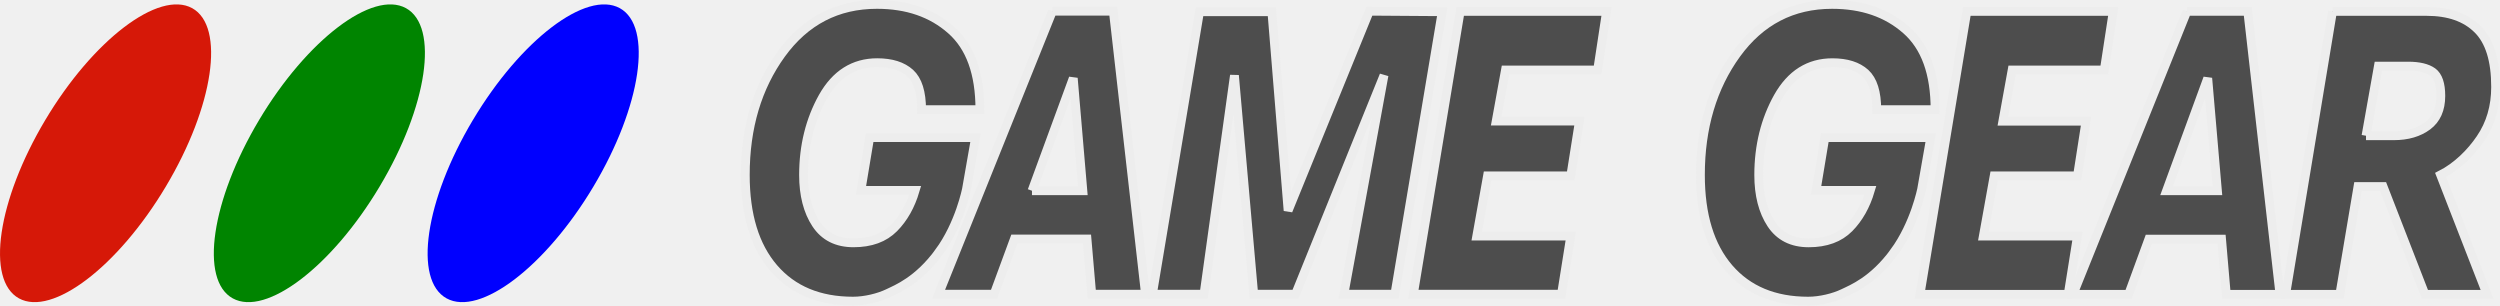
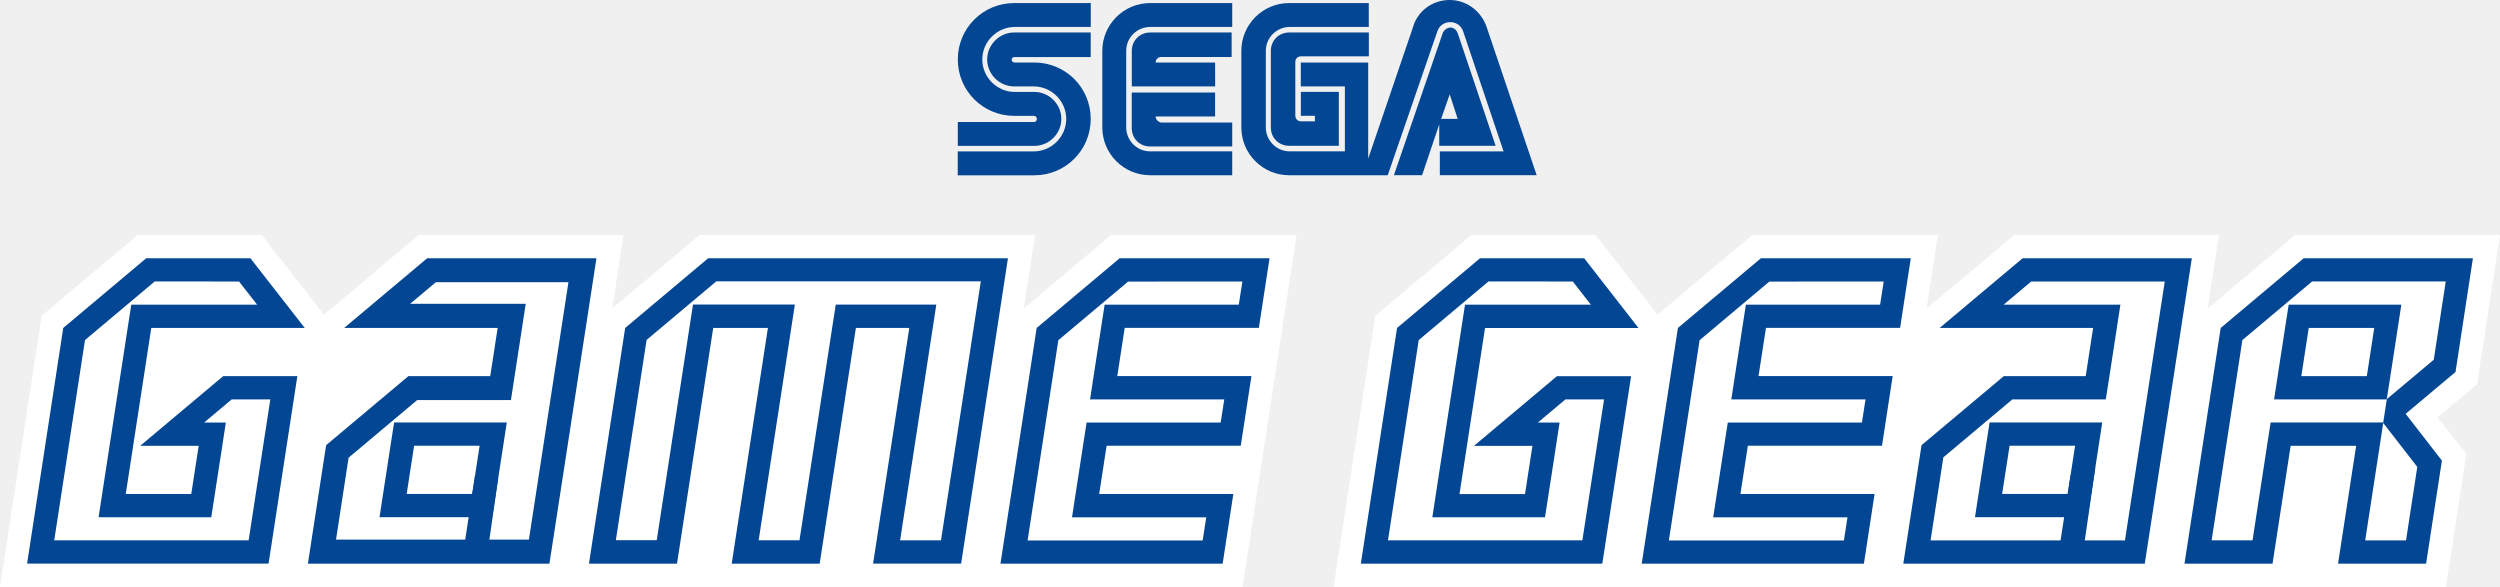
- <svg xmlns="http://www.w3.org/2000/svg" id="Layer_1" xml:space="preserve" height="69.41px" viewBox="0.001 -1 567.926 69.41" width="567.93px" version="1.2" y="0px" x="0px">
-   <g id="g3" stroke="#EDEDED" stroke-width="2" fill="#4d4d4d">
-     <path id="path5" d="M213.3,56.3c-4.779,6.492-9.51,8.334-11.58,9.33-2.068,0.998-5.201,1.779-7.941,1.779-7.689,0-13.688-2.508-18-7.5-4.314-5.017-6.469-12.048-6.469-21.165,0-10.782,2.719-19.924,8.182-27.472,5.46-7.522,12.7-11.272,21.72-11.272,6.846,0,12.445,1.922,16.828,5.789,4.383,3.844,6.564,9.891,6.564,18.117h-13.244c0-3.938-0.867-6.703-2.604-8.298-1.732-1.569-4.219-2.366-7.477-2.366-5.32,0-9.422,2.601-12.352,7.78-2.906,5.204-4.385,11.109-4.385,17.742,0,4.524,0.963,8.229,2.838,11.086,1.898,2.885,4.732,4.313,8.508,4.313,3.938,0,6.984-1.125,9.188-3.354,2.18-2.202,3.797-5.063,4.828-8.556h-12.33l1.996-12h24.045l-2.039,11.625c0,0.007-1.52,7.93-6.28,14.422z" />
-     <polygon id="polygon9" points="327.63,1.666,316.87,65.84,305.29,65.84,314.41,16.104,294.3,65.84,284.81,65.84,280.43,16.127,273.51,65.84,261.79,65.84,272.5,1.666,288.93,1.666,292.62,46.855,311.08,1.547" />
-     <polygon id="polygon11" points="339.89,26.509,358.8,26.509,356.83,38.956,337.92,38.956,335.48,52.62,356.83,52.62,354.72,65.84,321.07,65.84,331.71,1.594,364.96,1.594,362.93,14.907,342,14.907" />
-     <path id="path13" d="M239.08,1.547l-25.87,64.293h12.609l4.617-12.541h16.5l1.078,12.541h12.211l-7.313-64.292-13.84-0.001zm-4.64,40.784l9.377-25.571,2.178,25.571h-11.56z" />
+ <svg xmlns="http://www.w3.org/2000/svg" version="1.1" x="0px" y="0px" viewBox="0 0 3839 901.2" style="enable-background:new 0 0 3839 901.2;" xml:space="preserve">
+   <style type="text/css">
+ 	.st0{fill:#FFFFFF;}
+ 	.st1{fill:#034693;}
+ </style>
+   <g id="Layer_1">
+     <g>
+       <g>
+         <path class="st0" d="M1572.1,473.6l17.3-112.7h-515.1L940.2,473.6l17.3-112.7H642.9L497.4,483.1l-95.5-122.2H211.5L64,484.9     L0,901.2h1908.1l83-540.4h-284.8L1572.1,473.6z" />
+         <path class="st0" d="M3839,360.9h-314.5l-134.4,112.8l17.3-112.9h-314.5l-134.4,112.9l17.3-112.9H2691l-145.6,122.3L2450,360.8     h-190.4l-147.7,124l-64,416.4H3756l31.3-203.7l-44.1-56.8l60.6-50.9L3839,360.9z" />
+         <path class="st1" d="M2892.6,432.3l-5.5,35.5h-175.4h-30.7l-4.7,30.3l-11.4,74l-6.3,41.2h41.7h164.4l-5.5,35.5h-175.4h-30.6     l-4.7,30.3l-11.4,74.1l-6.3,41.2h41.7H2837l-5.5,35.5h-268.8l47.2-307.5l107.1-90L2892.6,432.3 M2934.2,396.6H2704l-127.4,107     l-55.6,362h341.2l16.4-107h-206l11.4-74.1h206l16.4-107h-206l11.4-74h206L2934.2,396.6L2934.2,396.6z" />
+         <path class="st1" d="M1907.8,432.3l-5.5,35.5H1727h-30.7l-4.7,30.3l-11.4,74l-6.3,41.2h41.7h164.4l-5.5,35.5h-175.4h-30.5     l-4.7,30.3l-11.4,74.1l-6.3,41.2h41.7h164.4l-5.5,35.5h-268.8l47.2-307.5l107.1-90L1907.8,432.3 M1949.5,396.6h-230.2l-127.4,107     l-55.6,362h341.2l16.4-107h-206l11.4-74.1h206l16.4-107h-206l11.4-74h206L1949.5,396.6L1949.5,396.6z" />
+         <path class="st1" d="M1506.1,432.3L1445,829.7h-62.8l49.3-320.8l6.3-41.2h-41.7h-82h-30.7l-4.7,30.3l-51,331.6H1165l49.3-320.8     l6.3-41.2h-41.7h-84h-30.7l-4.7,30.3l-51,331.6h-62.8L992.9,522l107.1-90h406.1 M1547.8,396.6h-460.4L960,503.6l-55.6,362h135.2     l55.6-362h84l-55.6,362h135.1l55.6-362h82l-55.6,361.9h135.2L1547.8,396.6L1547.8,396.6z" />
+         <path class="st1" d="M2415.2,432.3l27.7,35.5h-162.5h-30.7l-4.7,30.3l-39.2,255l-6.3,41.2h41.7h100.6h30.7l4.7-30.3l11.4-74     l6.3-41.2h-33.3l42.3-35.5h59.3l-33.3,216.4h-298.5l47.2-307.5l107.1-90L2415.2,432.3 M2432.7,396.6h-160l-127.4,107l-55.6,362     h370.8l44.2-287.9h-113.9l-127.4,107h89.8l-11.4,74h-100.6l39.2-255h235.7L2432.7,396.6L2432.7,396.6z" />
+         <path class="st1" d="M367.1,432.3l27.7,35.5H232.3h-30.7l-4.7,30.3l-39.2,255l-6.3,41.2h41.7h100.6h30.7l4.7-30.3l11.4-74     l6.3-41.2h-33.3l42.3-35.5h59.3l-33.3,216.4H83.3l47.2-307.5l107.1-90L367.1,432.3 M384.5,396.6h-160l-127.4,107L41.6,865.5     h370.8l44.2-287.9H342.7l-127.4,107h89.8l-11.4,74H193.1l39.2-255h235.7L384.5,396.6L384.5,396.6z" />
+         <path class="st1" d="M3645.9,503.6l-11.4,74h-100.6l11.4-74H3645.9 M3687.5,467.8h-41.7h-100.6h-30.7l-4.7,30.3l-11.4,74     l-6.3,41.2h41.7h100.6h30.7l4.7-30.3l11.4-74L3687.5,467.8L3687.5,467.8z" />
+         <path class="st1" d="M3186.5,684.5l-11.4,74h-100.6l11.4-74H3186.5 M3228.2,648.7h-41.7h-100.6h-30.7l-4.7,30.3l-11.4,74     l-6.3,41.2h41.7h100.6h30.7l4.7-30.3l11.4-74L3228.2,648.7L3228.2,648.7z" />
+         <path class="st1" d="M3324.2,432.3l-61.1,397.5h-298.5l19.6-127.5l106-89H3203h30.7l4.7-30.3l11.4-74l6.3-41.2h-41.7h-137.6     l42.3-35.5L3324.2,432.3 M3365.8,396.6h-259.9l-127.4,107h235.7l-11.4,74h-125.8l-126.3,106l-28,182h370.8L3365.8,396.6     L3365.8,396.6z" />
+         <path class="st1" d="M736.5,684.5l-11.4,74H624.5l11.4-74H736.5 M778.2,648.7h-41.7H635.9h-30.7l-4.7,30.3l-11.4,74l-6.3,41.2     h41.7h100.6h30.7l4.7-30.3l11.4-74L778.2,648.7L778.2,648.7z" />
+         <path class="st1" d="M872.9,433.4l-60.7,395.2H516l19.3-125.8l105.4-88.5H753h31.6l4.8-31.3l11.4-74l6.5-42.5h-43H629.8     l39.6-33.2H872.9 M915.9,396.6H655.9l-127.4,107h235.7l-11.4,74H627.1l-126.3,106l-28,182h370.9L915.9,396.6L915.9,396.6z" />
+         <polygon class="st1" points="729.5,730.1 712.7,839.6 749.6,841.8 765,734.5    " />
+         <polygon class="st1" points="3179.5,730.1 3162.7,839.6 3200.7,834.8 3217.5,718.5    " />
+         <path class="st1" d="M3797.4,396.6h-259.9l-127.4,107l-55.6,362h135.2l27.8-181h100.6l-27.8,181h135.2l24.3-158.3l-55.7-71.8     l76.6-64.3L3797.4,396.6z M3737.3,552.4L3671,608l-5.8,4.9l-5.6,36.5l6.1,7.9L3712,717l-17.3,112.8H3632l21.5-139.9l6.2-40.6     l0.8-0.6h-42.4h-100.6h-30.7l-4.7,30.3L3459,829.7h-62.8l47.2-307.5l107.1-90h205.2L3737.3,552.4z" />
+       </g>
+       <g>
+         <path class="st1" d="M1588.4,187.3h-117.6v36.7h117.6c22.6,0,41.4-18.8,41.4-41.4s-18.8-41.4-41.4-41.4h-30.1     c-27.3,0-49.9-22.6-49.9-49.9s22.6-49.9,49.9-49.9H1675V4.7h-117.6c-48,0-86.6,38.6-86.6,86.6s38.6,86.6,86.6,86.6h30.1     c2.8,0,4.7,1.9,4.7,4.7C1592.1,185.4,1590.3,187.3,1588.4,187.3z" />
+         <path class="st1" d="M1557.3,87.6h117.6V49.9h-117.6c-22.6,0-41.4,18.8-41.4,41.4s18.8,41.4,41.4,41.4h30.1     c27.3,0,49.9,22.6,49.9,49.9s-22.6,49.9-49.9,49.9h-116.7v36.7h117.6c48,0,86.6-38.6,86.6-86.6S1636.3,96,1588.3,96h-30.1     c-2.8,0-4.7-1.9-4.7-4.7C1553.6,89.4,1555.5,87.6,1557.3,87.6z" />
+         <path class="st1" d="M1979.7,49.9c-16,0-28.2,12.2-28.2,28.2v117.6c0,16,12.2,28.2,28.2,28.2h76.2v-82.8h-58.3v36.7h21.6v8.5     h-21.6c-4.7,0-8.5-3.8-8.5-8.5V95c0-4.7,3.8-8.5,8.5-8.5H2102V49.9H1979.7z" />
+         <path class="st1" d="M2211.1,223.9h85.6l-58.3-173.1c-1.9-4.7-5.6-8.5-11.3-8.5c-4.7,0-9.4,3.8-11.3,7.5L2140.5,269h43.3     l26.3-78.1v32.9L2211.1,223.9L2211.1,223.9z M2226.2,144.9l12.2,37.6H2213L2226.2,144.9z" />
+         <path class="st1" d="M2283.5,43.3C2276,18.8,2253.4,0,2226.1,0c-27.3,0-49.9,17.9-56.5,42.3L2101,243.6V96h-103.5v36.7h67.7v99.7     h-84.7c-20.7,0-36.7-16.9-36.7-36.7V78.1c0-20.7,16.9-36.7,36.7-36.7h121.4V4.7h-122.3c-40.5,0-73.4,32.9-73.4,73.4v117.6     c0,40.5,32.9,73.4,73.4,73.4H2131l76.2-221c2.8-8.5,10.4-14.1,19.8-14.1c9.4,0,16.9,5.6,19.8,14.1l62.1,184.4H2211V269h148.7l0,0     L2283.5,43.3z" />
+         <path class="st1" d="M1766.1,232.4c-20.7,0-36.7-16.9-36.7-36.7V78.1c0-20.7,16.9-36.7,36.7-36.7h126.1V4.7h-126.1     c-40.5,0-73.4,32.9-73.4,73.4v117.6c0,40.5,32.9,73.4,73.4,73.4h126.1v-36.7L1766.1,232.4L1766.1,232.4z" />
+         <path class="st1" d="M1774.6,178.8h91.3v-36.7h-128v54.6c0,16,12.2,28.2,28.2,28.2h126.1v-36.7H1783     C1778.4,187.3,1774.6,183.5,1774.6,178.8z" />
+         <path class="st1" d="M1865.9,96h-91.3c0-4.7,3.8-8.5,8.5-8.5h108.2V49.9h-125.1c-16,0-28.2,12.2-28.2,28.2v54.6h128     C1865.9,132.7,1865.9,96,1865.9,96z" />
+       </g>
+     </g>
  </g>
-   <g id="g9" stroke="#EDEDED" stroke-width="2" fill="#4d4d4d">
-     <path id="path5_1_" d="M430.28,56.3c-4.781,6.492-9.51,8.334-11.58,9.331-2.068,0.997-5.201,1.779-7.941,1.779-7.688,0-13.688-2.509-18-7.5-4.314-5.017-6.471-12.046-6.471-21.164,0-10.782,2.721-19.923,8.182-27.472,5.461-7.522,12.703-11.272,21.727-11.272,6.844,0,12.445,1.922,16.828,5.789,4.385,3.845,6.563,9.893,6.563,18.118h-13.24c0-3.938-0.865-6.703-2.604-8.298-1.732-1.568-4.219-2.366-7.477-2.366-5.32,0-9.422,2.601-12.352,7.78-2.908,5.204-4.383,11.109-4.383,17.743,0,4.523,0.961,8.229,2.834,11.085,1.898,2.885,4.734,4.313,8.51,4.313,3.938,0,6.984-1.125,9.188-3.353,2.18-2.203,3.797-5.063,4.83-8.556h-12.33l1.992-12h24.047l-2.039,11.625c0,0.003-1.53,7.926-6.29,14.418z" />
-     <polygon id="polygon15" points="454.99,26.532,473.88,26.532,471.94,38.956,453.02,38.956,450.56,52.62,471.94,52.62,469.83,65.862,436.17,65.862,446.81,1.594,480.07,1.594,478.03,14.906,457.1,14.906" />
-     <path id="path17" d="M496.8,1.573l-25.875,64.292h12.635l4.594-12.54h16.523l1.076,12.54h12.189l-7.314-64.292h-13.83zm-4.62,40.757l9.355-25.572,2.203,25.572h-11.557z" />
-     <path id="path19" d="M537.49,29.836l2.813-15.819h6.75c2.484,0,4.336,0.444,5.578,1.336,1.242,0.914,1.852,2.718,1.852,5.438,0,3.047-1.008,5.297-3,6.798-2.018,1.5-4.57,2.249-7.664,2.249l-6.33-0.002zm-7.61-28.242l-10.641,64.268h12.303l4.127-24.492h5.695l9.516,24.492h14.109l-10.549-27.117c3.682-1.875,6.846-4.993,9.049-8.25,2.297-3.353,3.443-7.267,3.443-11.743,0-6.07-1.357-10.431-4.102-13.125-2.719-2.694-6.588-4.031-11.555-4.031l-21.4-0.002z" />
-   </g>
-   <path id="path21" d="M10.274,26.281c10.857-18.21,25.803-29.576,33.383-25.426,7.564,4.168,4.898,22.309-5.979,40.506-10.859,18.211-25.803,29.575-33.365,25.423-7.582-4.165-4.9-22.307,5.961-40.503z" fill="#D61808" />
-   <path id="path21_2_" d="M58.846,26.281c10.858-18.21,25.803-29.576,33.381-25.426,7.564,4.168,4.898,22.309-5.979,40.506-10.857,18.211-25.802,29.575-33.365,25.423-7.58-4.165-4.898-22.307,5.963-40.503z" fill="#008400" />
-   <path id="path21_3_" d="M107.42,26.281c10.85-18.211,25.8-29.576,33.38-25.427,7.564,4.168,4.898,22.309-5.979,40.506-10.859,18.211-25.801,29.575-33.365,25.424-7.586-4.165-4.903-22.307,5.96-40.503z" fill="#00F" />
+   <g id="Layer_2">
+ </g>
</svg>
